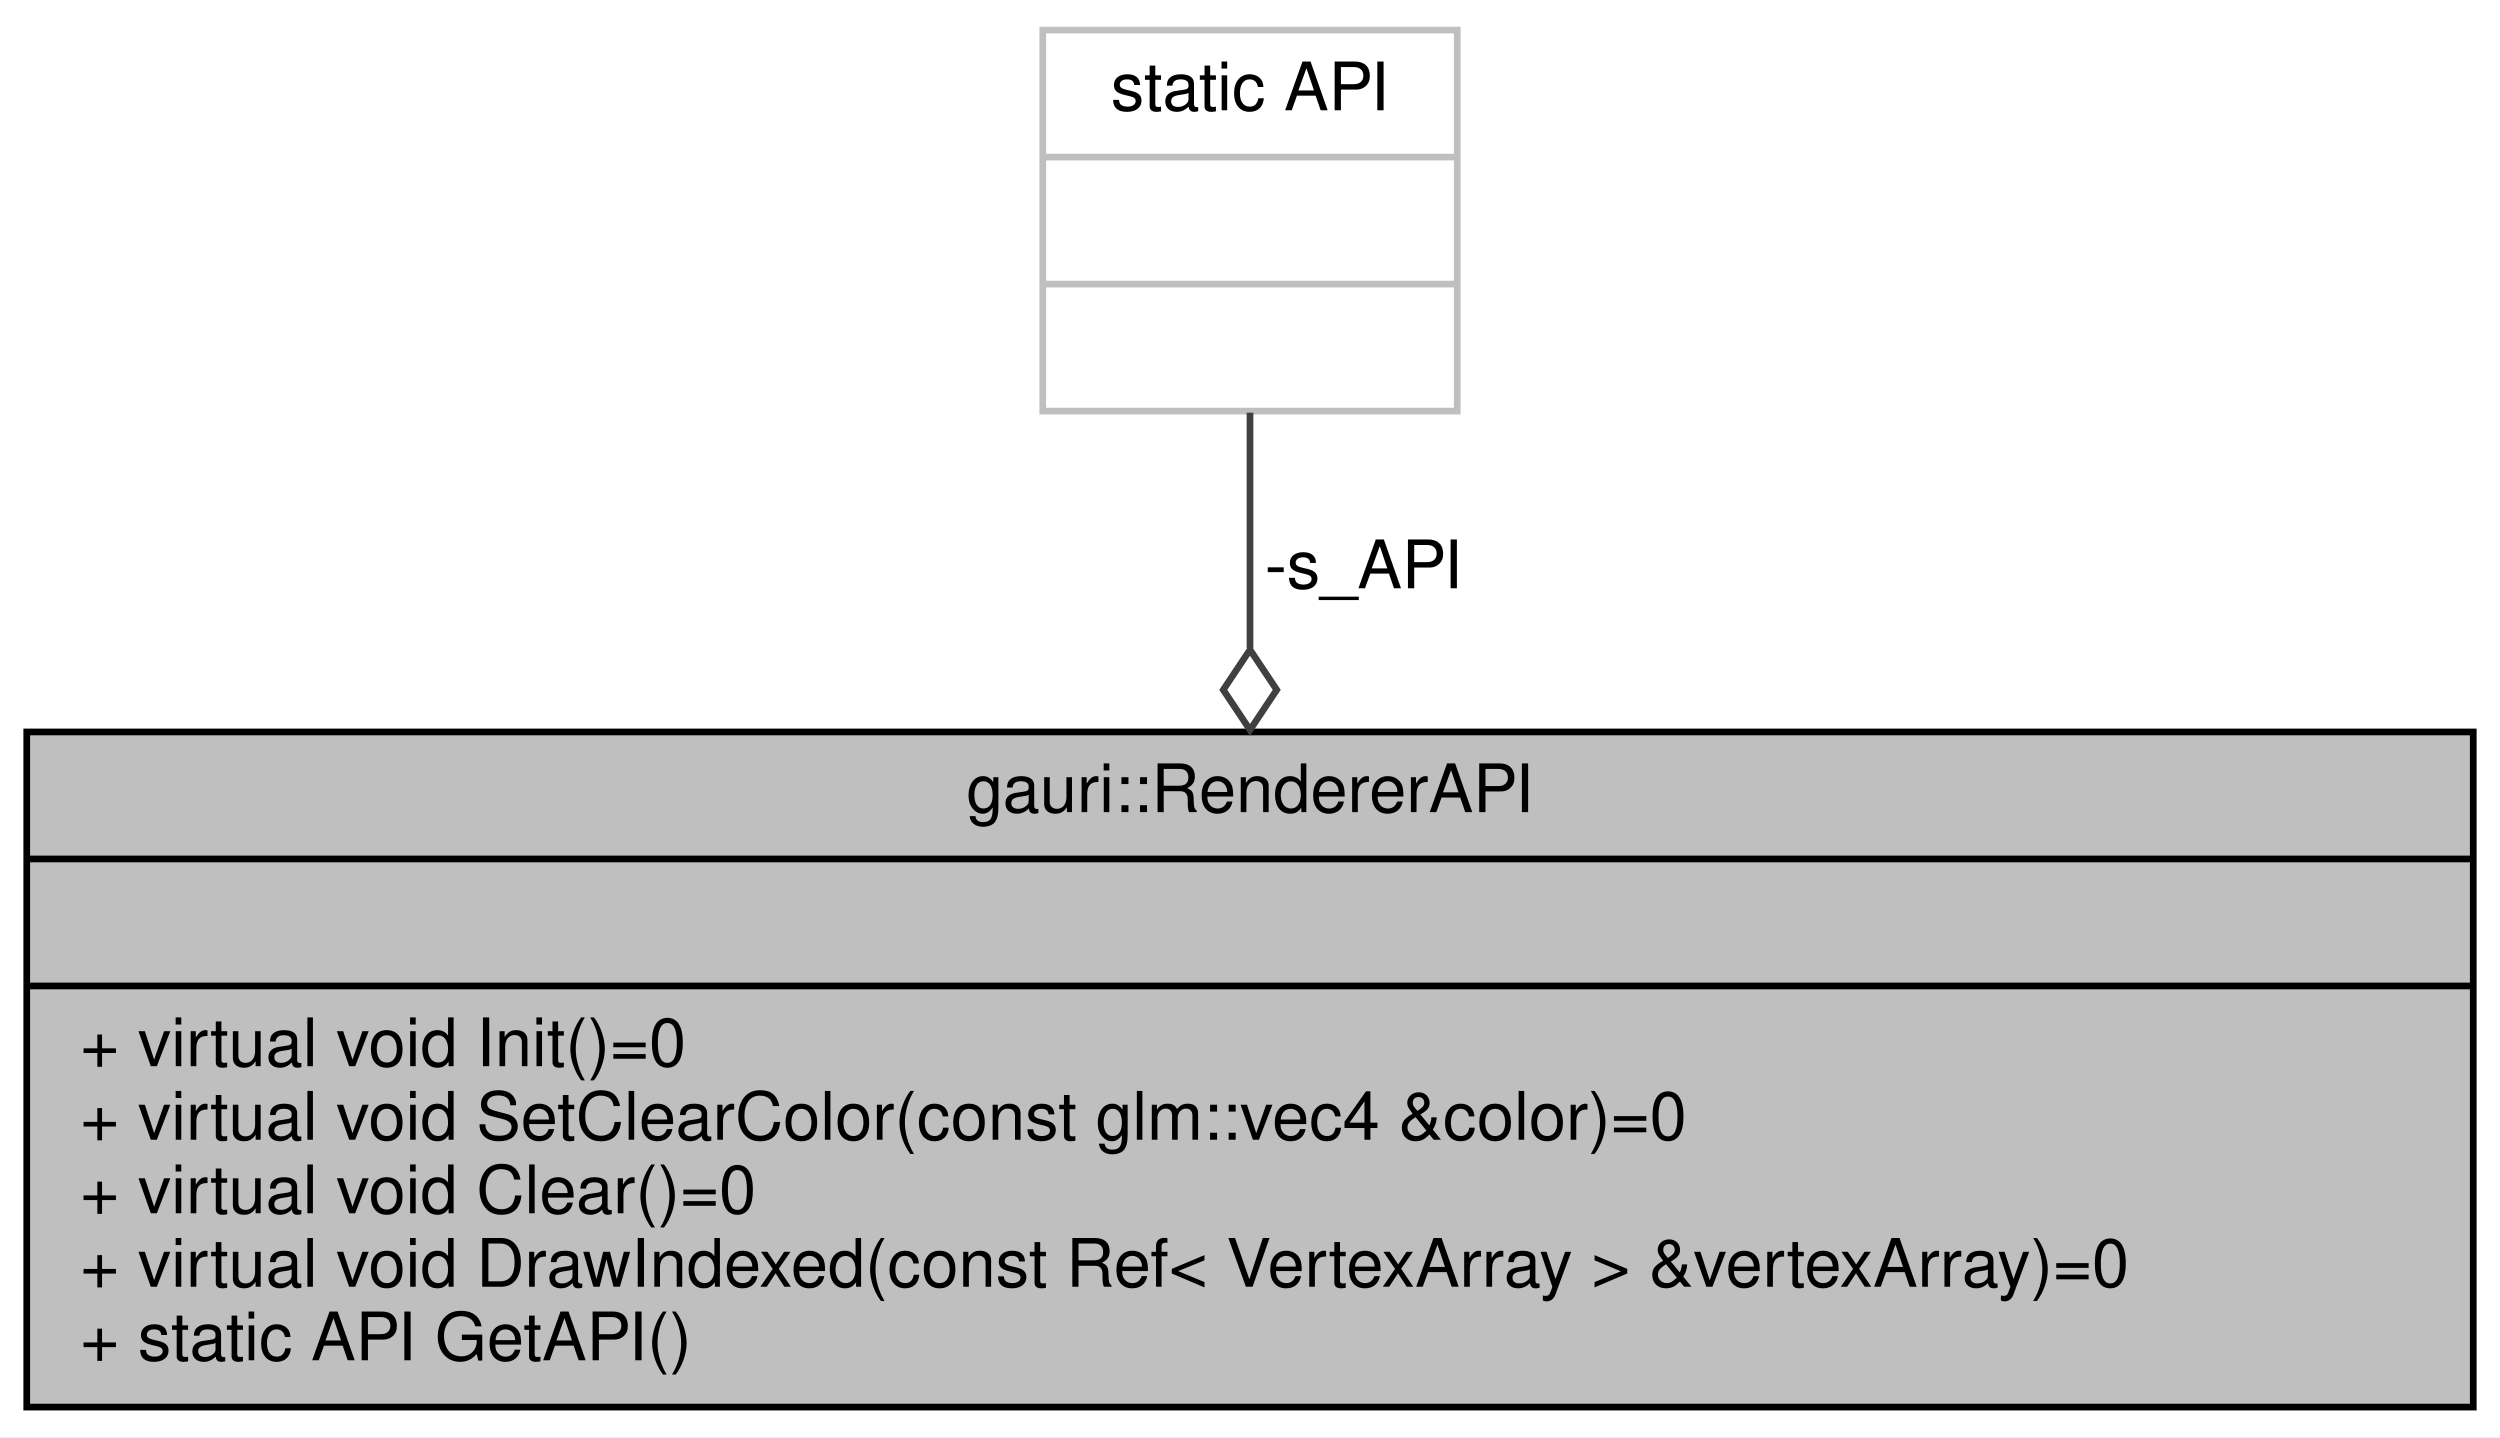
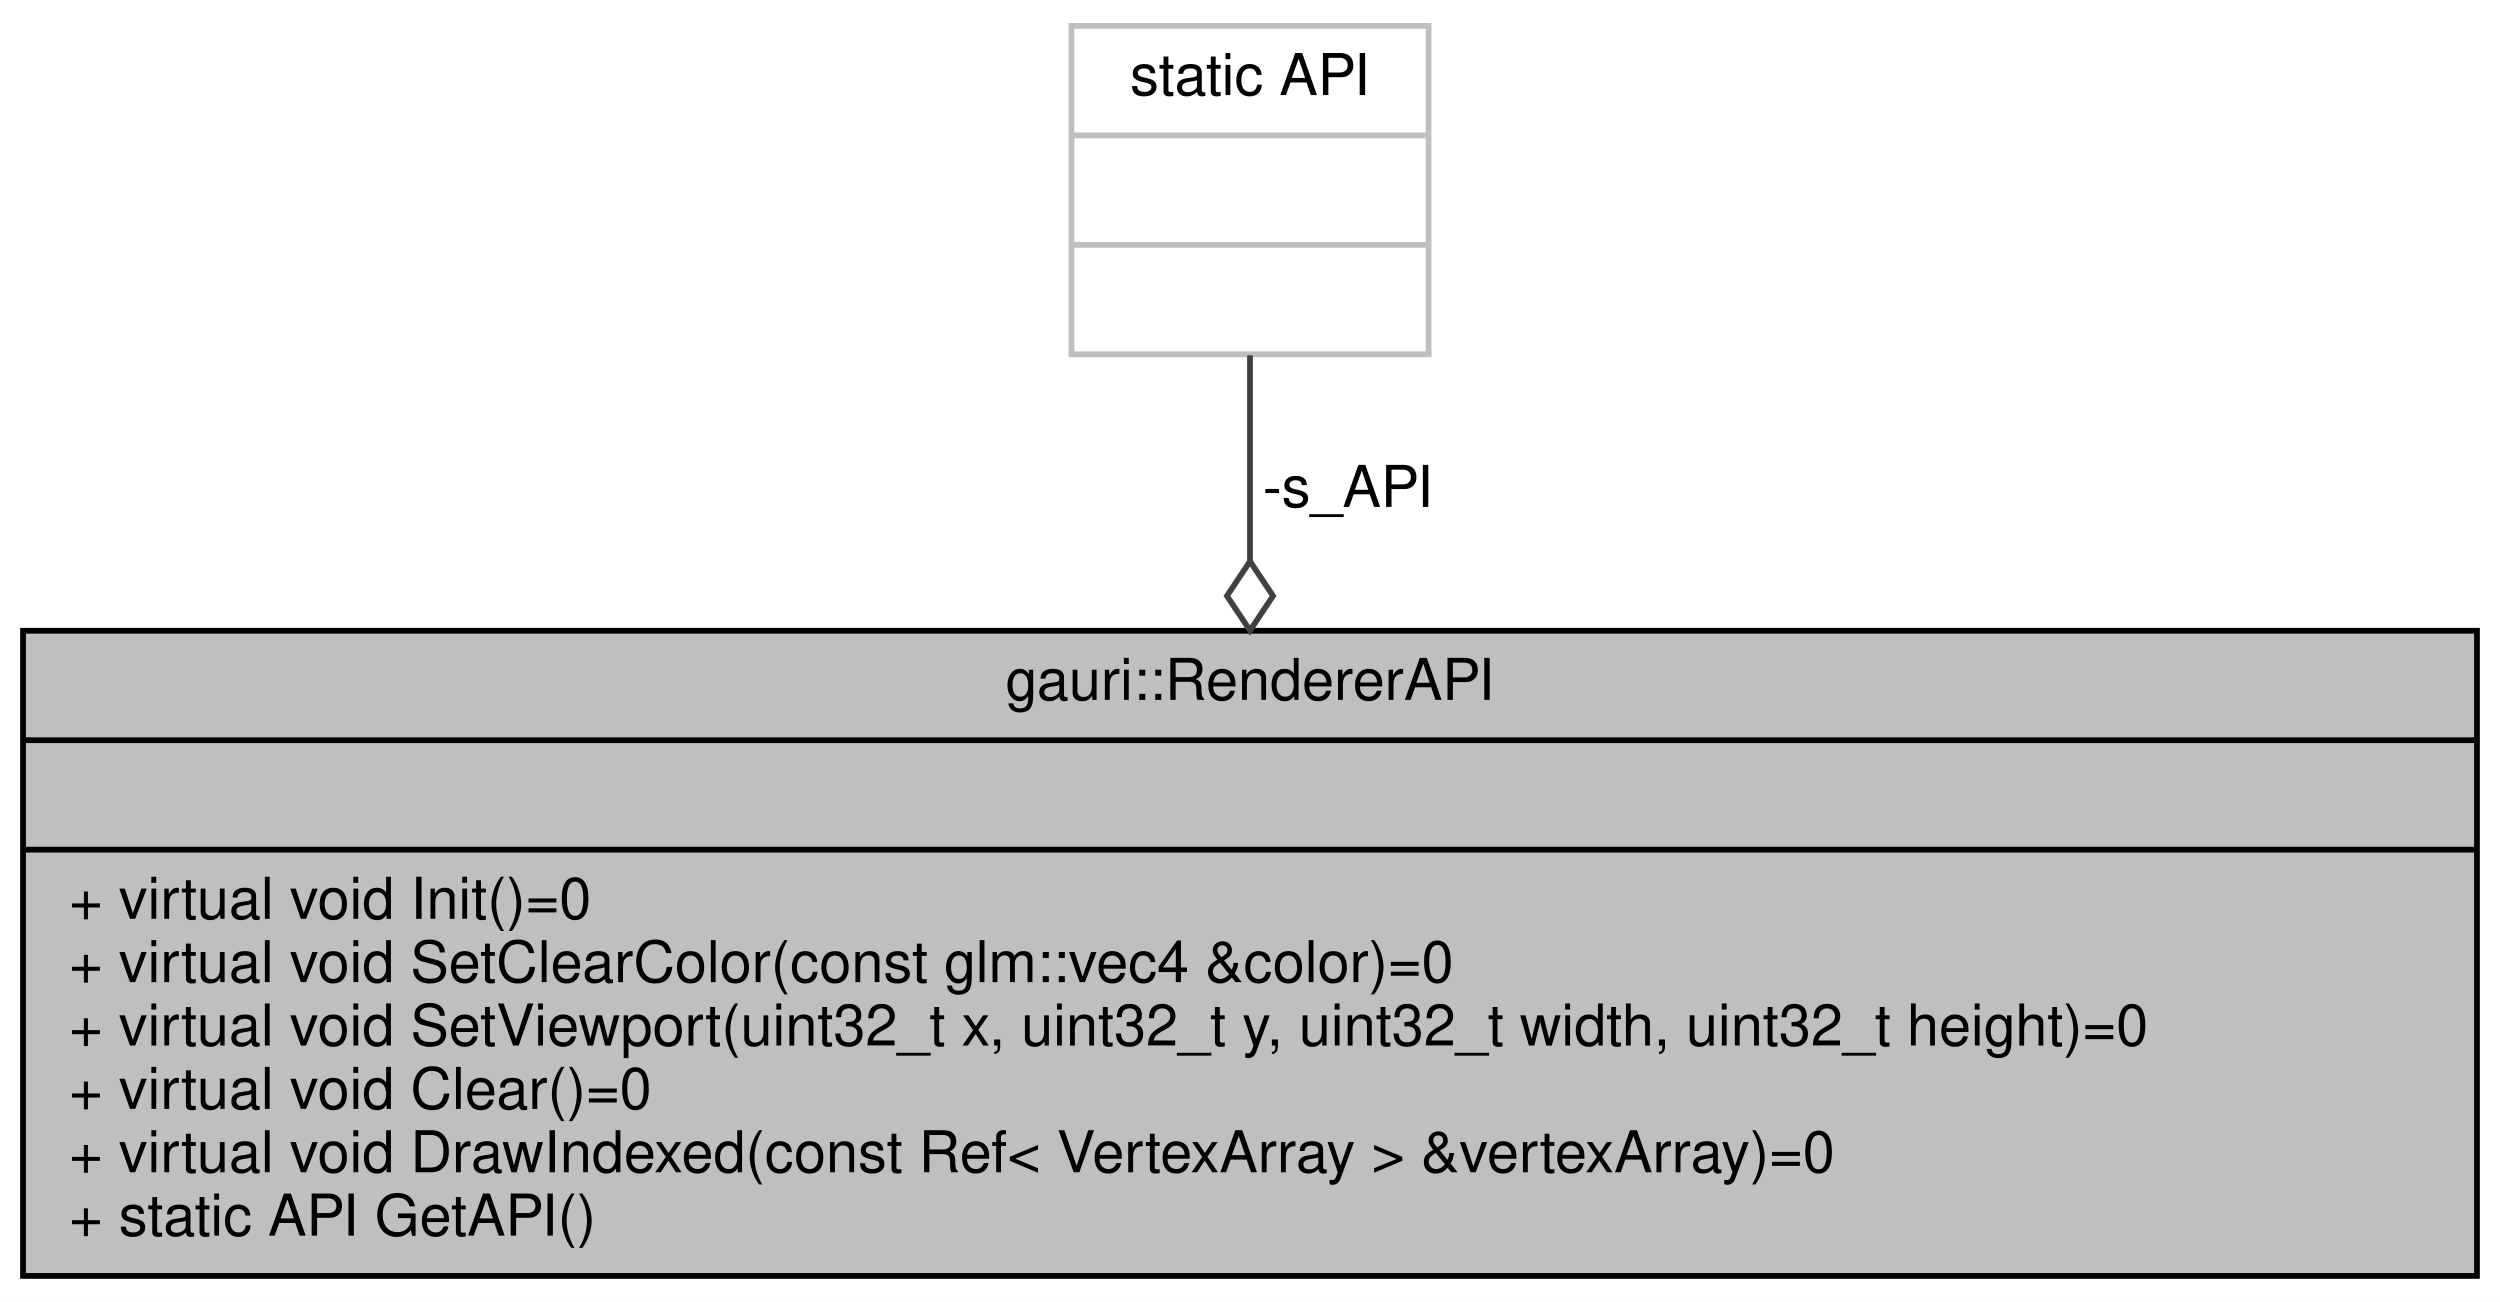
- <svg xmlns="http://www.w3.org/2000/svg" xmlns:xlink="http://www.w3.org/1999/xlink" width="374pt" height="215pt" viewBox="0.00 0.00 374.00 215.00">
-   <g id="graph0" class="graph" transform="scale(1 1) rotate(0) translate(4 211)">
-     <polygon fill="white" stroke="transparent" points="-4,4 -4,-211 370,-211 370,4 -4,4" />
+ <svg xmlns="http://www.w3.org/2000/svg" xmlns:xlink="http://www.w3.org/1999/xlink" width="434pt" height="226pt" viewBox="0.00 0.00 434.00 226.00">
+   <g id="graph0" class="graph" transform="scale(1 1) rotate(0) translate(4 222)">
+     <polygon fill="white" stroke="transparent" points="-4,4 -4,-222 430,-222 430,4 -4,4" />
    <g id="node1" class="node">
      <g id="a_node1">
        <a xlink:title=" ">
-           <polygon fill="#bfbfbf" stroke="black" points="0,-0.5 0,-101.5 366,-101.5 366,-0.5 0,-0.5" />
-           <text text-anchor="middle" x="183" y="-89.5" font-family="Helvetica,sans-Serif" font-size="10.00">gauri::RendererAPI</text>
-           <polyline fill="none" stroke="black" points="0,-82.5 366,-82.5 " />
-           <text text-anchor="middle" x="183" y="-70.5" font-family="Helvetica,sans-Serif" font-size="10.00"> </text>
-           <polyline fill="none" stroke="black" points="0,-63.5 366,-63.5 " />
-           <text text-anchor="start" x="8" y="-51.5" font-family="Helvetica,sans-Serif" font-size="10.00">+ virtual void Init()=0</text>
-           <text text-anchor="start" x="8" y="-40.5" font-family="Helvetica,sans-Serif" font-size="10.00">+ virtual void SetClearColor(const glm::vec4 &amp;color)=0</text>
+           <polygon fill="#bfbfbf" stroke="black" points="0,-0.5 0,-112.5 426,-112.5 426,-0.5 0,-0.5" />
+           <text text-anchor="middle" x="213" y="-100.5" font-family="Helvetica,sans-Serif" font-size="10.00">gauri::RendererAPI</text>
+           <polyline fill="none" stroke="black" points="0,-93.5 426,-93.5 " />
+           <text text-anchor="middle" x="213" y="-81.5" font-family="Helvetica,sans-Serif" font-size="10.00"> </text>
+           <polyline fill="none" stroke="black" points="0,-74.5 426,-74.5 " />
+           <text text-anchor="start" x="8" y="-62.5" font-family="Helvetica,sans-Serif" font-size="10.00">+ virtual void Init()=0</text>
+           <text text-anchor="start" x="8" y="-51.5" font-family="Helvetica,sans-Serif" font-size="10.00">+ virtual void SetClearColor(const glm::vec4 &amp;color)=0</text>
+           <text text-anchor="start" x="8" y="-40.5" font-family="Helvetica,sans-Serif" font-size="10.00">+ virtual void SetViewport(uint32_t x, uint32_t y, uint32_t width, uint32_t height)=0</text>
          <text text-anchor="start" x="8" y="-29.5" font-family="Helvetica,sans-Serif" font-size="10.00">+ virtual void Clear()=0</text>
          <text text-anchor="start" x="8" y="-18.5" font-family="Helvetica,sans-Serif" font-size="10.00">+ virtual void DrawIndexed(const Ref&lt; VertexArray &gt; &amp;vertexArray)=0</text>
          <text text-anchor="start" x="8" y="-7.5" font-family="Helvetica,sans-Serif" font-size="10.00">+ static API GetAPI()</text>
        </a>
      </g>
    </g>
    <g id="node2" class="node">
      <g id="a_node2">
        <a xlink:title=" ">
-           <polygon fill="white" stroke="#bfbfbf" points="152,-149.5 152,-206.5 214,-206.5 214,-149.5 152,-149.5" />
-           <text text-anchor="middle" x="183" y="-194.5" font-family="Helvetica,sans-Serif" font-size="10.00">static API</text>
-           <polyline fill="none" stroke="#bfbfbf" points="152,-187.5 214,-187.5 " />
-           <text text-anchor="middle" x="183" y="-175.5" font-family="Helvetica,sans-Serif" font-size="10.00"> </text>
-           <polyline fill="none" stroke="#bfbfbf" points="152,-168.5 214,-168.5 " />
-           <text text-anchor="middle" x="183" y="-156.5" font-family="Helvetica,sans-Serif" font-size="10.00"> </text>
+           <polygon fill="white" stroke="#bfbfbf" points="182,-160.5 182,-217.5 244,-217.5 244,-160.5 182,-160.5" />
+           <text text-anchor="middle" x="213" y="-205.5" font-family="Helvetica,sans-Serif" font-size="10.00">static API</text>
+           <polyline fill="none" stroke="#bfbfbf" points="182,-198.5 244,-198.5 " />
+           <text text-anchor="middle" x="213" y="-186.5" font-family="Helvetica,sans-Serif" font-size="10.00"> </text>
+           <polyline fill="none" stroke="#bfbfbf" points="182,-179.5 244,-179.5 " />
+           <text text-anchor="middle" x="213" y="-167.5" font-family="Helvetica,sans-Serif" font-size="10.00"> </text>
        </a>
      </g>
    </g>
    <g id="edge1" class="edge">
-       <path fill="none" stroke="#404040" d="M183,-149.26C183,-138.79 183,-126.42 183,-114.07" />
-       <polygon fill="none" stroke="#404040" points="183,-113.8 179,-107.8 183,-101.8 187,-107.8 183,-113.8" />
-       <text text-anchor="middle" x="200" y="-123" font-family="Helvetica,sans-Serif" font-size="10.00"> -s_API</text>
+       <path fill="none" stroke="#404040" d="M213,-160.32C213,-149.78 213,-137.25 213,-124.62" />
+       <polygon fill="none" stroke="#404040" points="213,-124.55 209,-118.55 213,-112.55 217,-118.55 213,-124.55" />
+       <text text-anchor="middle" x="230" y="-134" font-family="Helvetica,sans-Serif" font-size="10.00"> -s_API</text>
    </g>
  </g>
</svg>
